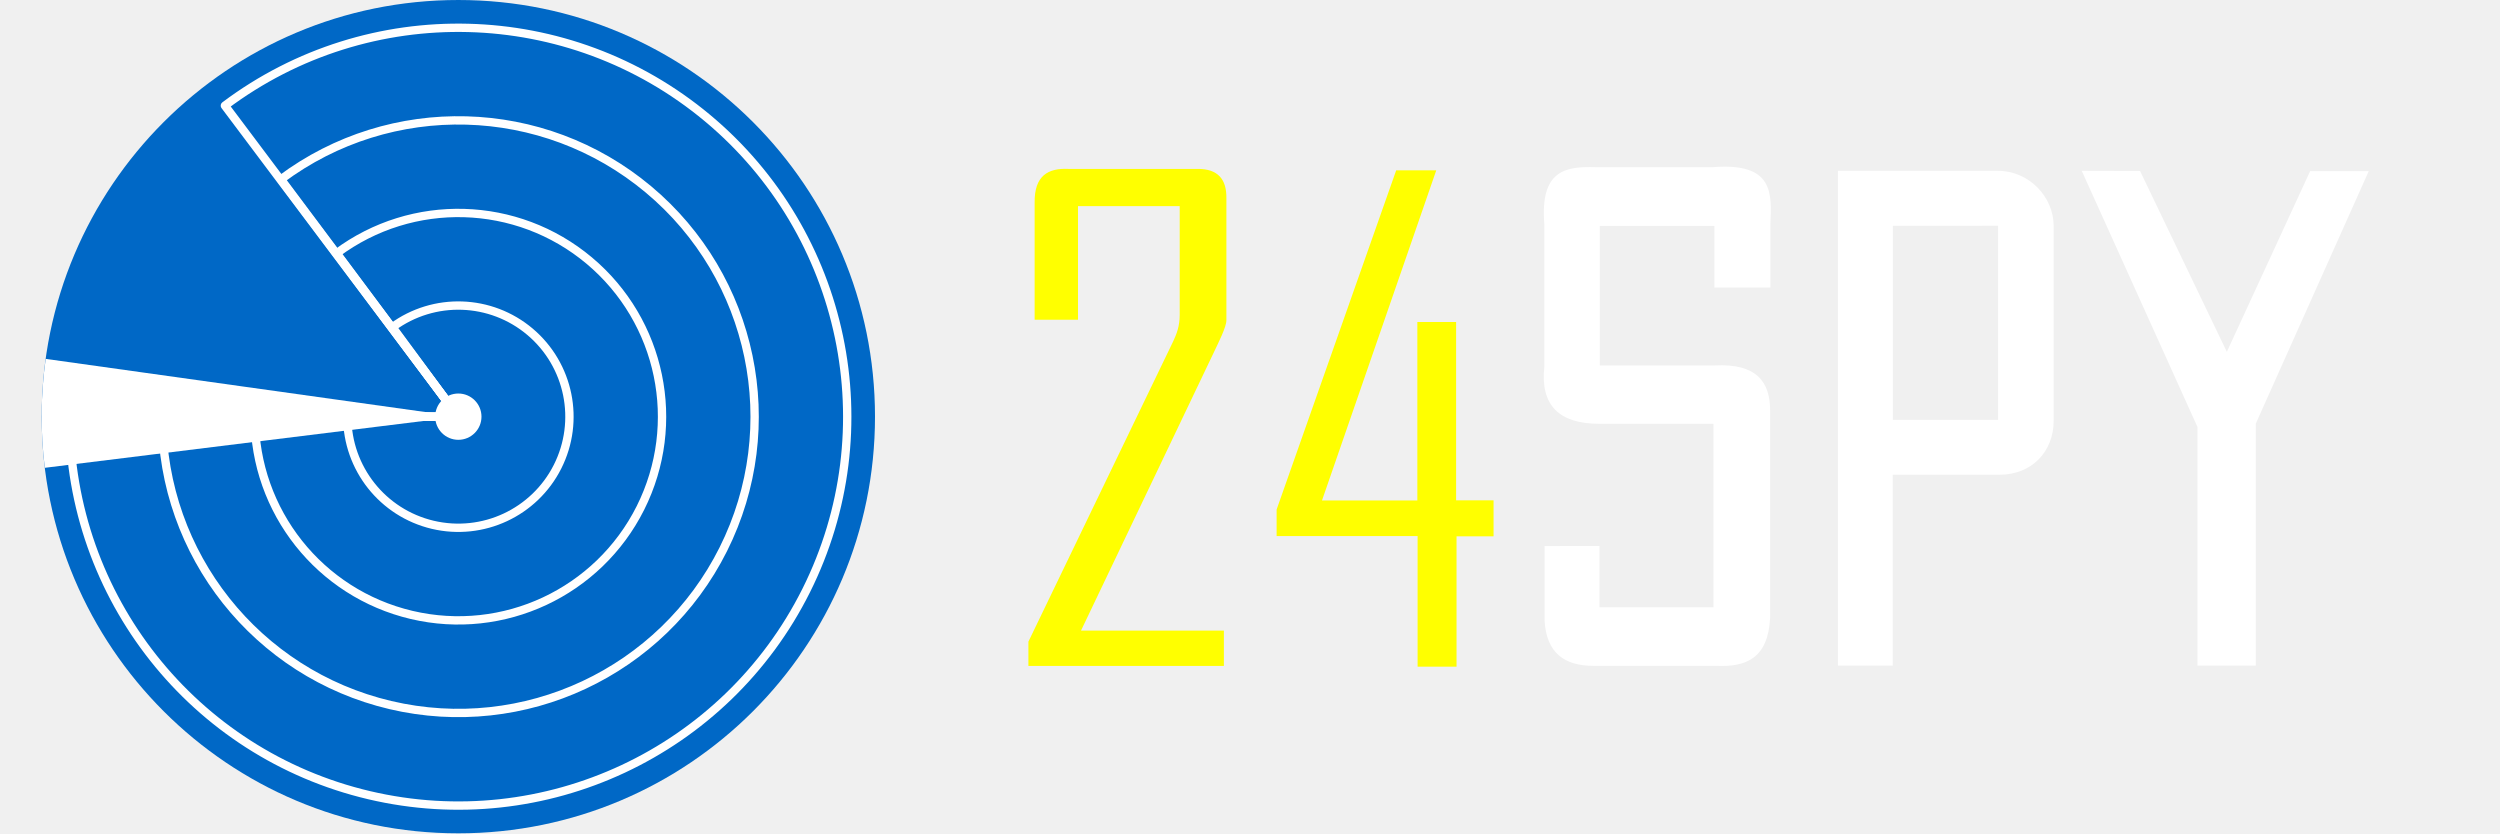
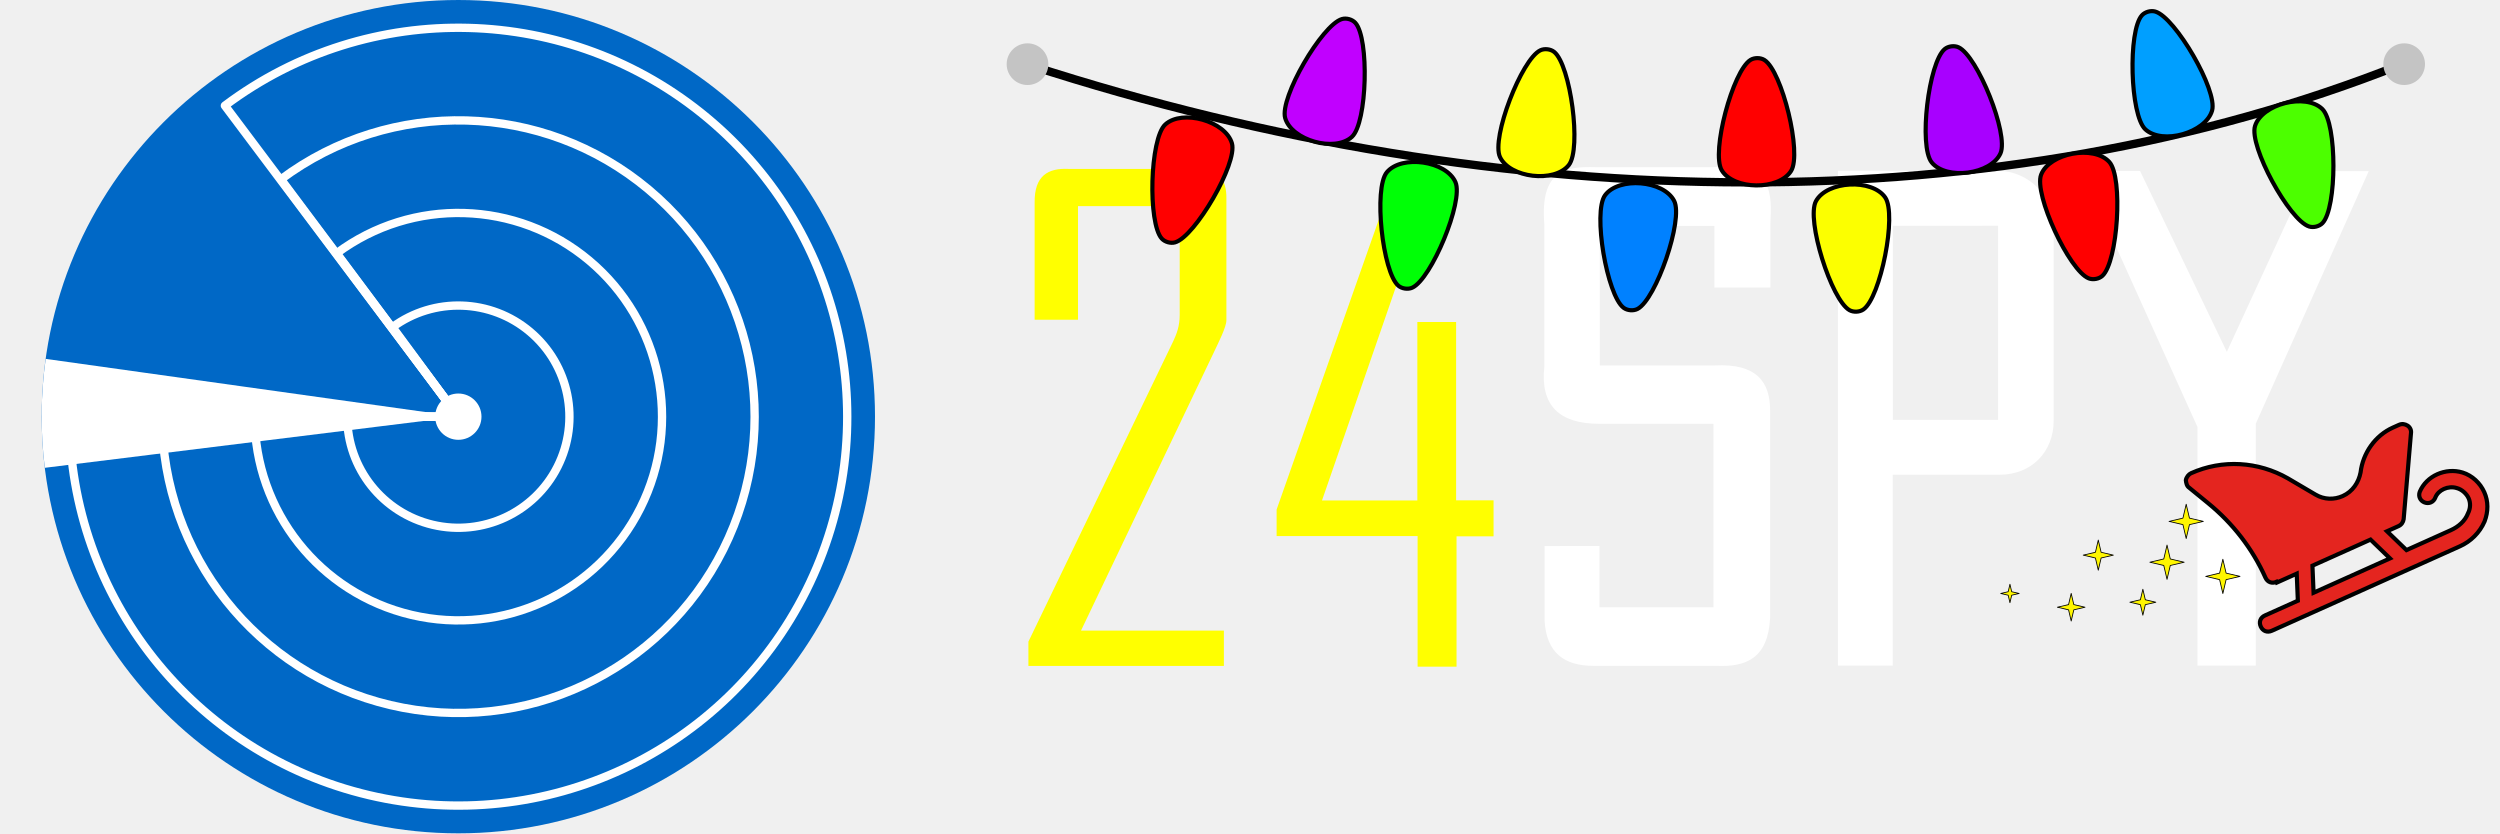
<svg xmlns="http://www.w3.org/2000/svg" width="3000" height="1000" viewBox="0 0 793.75 264.583" version="1.1" id="svg1" xml:space="preserve">
  <defs id="defs1" />
  <g id="layer1">
    <g id="g1" transform="matrix(1.111111,0,0,1.111111,-1.469907,-14.69908)" style="stroke-width:0.9">
      <circle style="fill:#0068c6;fill-opacity:1;stroke:none;stroke-width:0.238;stroke-linecap:round;stroke-linejoin:round;stroke-dasharray:none;stroke-dashoffset:0" id="path1" cx="132.292" cy="132.292" r="119.062" />
      <path style="fill:none;fill-opacity:1;stroke:#ffffff;stroke-width:2.381;stroke-linecap:round;stroke-linejoin:round;stroke-dasharray:none;stroke-dashoffset:0;stroke-opacity:1" id="circle1" d="M 65.584,43.416 A 111.125,111.125 0 0 1 203.472,46.956 111.125,111.125 0 0 1 231.694,181.97 111.125,111.125 0 0 1 106.77,240.446 111.125,111.125 0 0 1 21.167,132.292 H 132.292 Z" />
      <path style="fill:none;fill-opacity:1;stroke:#ffffff;stroke-width:2.381;stroke-linecap:round;stroke-linejoin:round;stroke-dasharray:none;stroke-dashoffset:0;stroke-opacity:1" id="ellipse2" d="M 81.6,64.477 A 84.667,84.667 0 0 1 186.602,67.339 84.667,84.667 0 0 1 208.01,170.176 84.667,84.667 0 0 1 112.873,214.701 84.667,84.667 0 0 1 47.625,132.383 l 84.667,-0.091 z" />
      <path style="fill:none;fill-opacity:1;stroke:#ffffff;stroke-width:2.381;stroke-linecap:round;stroke-linejoin:round;stroke-dasharray:none;stroke-dashoffset:0;stroke-opacity:1" id="circle2" d="m 97.528,85.604 a 58.208,58.208 0 0 1 72.16,2.081 58.208,58.208 0 0 1 14.64,70.69 58.208,58.208 0 0 1 -65.398,30.57 58.208,58.208 0 0 1 -44.847,-56.57 l 58.208,-0.084 z" />
      <path style="fill:none;fill-opacity:1;stroke:#ffffff;stroke-width:2.381;stroke-linecap:round;stroke-linejoin:round;stroke-dasharray:none;stroke-dashoffset:0;stroke-opacity:1" id="circle3" d="m 113.475,106.718 a 31.75,31.75 0 0 1 39.315,1.327 31.75,31.75 0 0 1 7.849,38.547 31.75,31.75 0 0 1 -35.666,16.595 31.75,31.75 0 0 1 -24.431,-30.831 l 31.75,-0.064 z" />
      <path style="display:inline;fill:#ffffff;fill-opacity:1;stroke:none;stroke-width:0.238;stroke-linecap:round;stroke-linejoin:round;stroke-dasharray:none;stroke-dashoffset:0" id="circle4" d="m 14.129,146.904 a 119.062,119.062 0 0 1 0.251,-31.125 l 117.912,16.513 z" />
      <ellipse style="fill:#ffffff;fill-opacity:1;stroke:none;stroke-width:0;stroke-linecap:round;stroke-linejoin:round;stroke-dasharray:none;stroke-dashoffset:0;stroke-opacity:1" id="ellipse1" ry="6.615" rx="6.615" cy="132.292" cx="132.292" />
    </g>
    <g id="g10" transform="matrix(1.619635,0,0,1.619635,-222.6833,-27.24315)" style="stroke-width:0.617">
      <path style="fill:#ffff00;fill-opacity:1;stroke:none;stroke-width:0;stroke-linecap:round;stroke-linejoin:round;stroke-dasharray:none;stroke-dashoffset:0;stroke-opacity:1" d="m 340.312,79.494 v -22.912 c -0.081,-5.377 2.683,-6.84 6.65,-6.65 h 25.253 c 3.979,-0.044 5.725,1.992 5.688,5.688 v 23.959 c 0.018,1.339 -1.614,4.497 -2.417,6.22 L 349.401,140.44 h 28.007 v 6.925 h -38.318 v -4.757 l 28.386,-58.879 c 0.659,-1.441 1.271,-2.896 1.274,-5.241 V 57.228 h -19.937 v 22.265 z" id="path7" />
      <path style="fill:#ffff00;fill-opacity:1;stroke:none;stroke-width:0;stroke-linecap:round;stroke-linejoin:round;stroke-dasharray:none;stroke-dashoffset:0;stroke-opacity:1" d="m 411.187,50.214 h 7.854 l -22.399,64.715 h 18.692 V 79.941 h 7.602 V 114.895 h 7.341 v 7.063 h -7.26 v 25.551 h -7.633 v -25.6 h -27.637 v -5.203 z" id="path8" />
      <path style="fill:#ffffff;fill-opacity:1;stroke:#737373;stroke-width:0;stroke-linecap:round;stroke-linejoin:round;stroke-dasharray:none" d="m 440.278,123.862 v 14.64 c 0.365,6.373 3.96,8.856 9.624,8.845 h 24.125 c 5.636,0.248 10.077,-1.391 10.464,-9.441 V 97.443 c 0.044,-5.688 -2.577,-9.417 -10.863,-8.985 H 451.102 V 61.112 h 22.47 v 12.07 h 10.966 V 60.839 c 0.255,-6.022 0.787,-12.201 -11.248,-11.248 H 450.175 c -5.638,-0.138 -10.838,0.454 -9.944,11.202 v 27.882 c -0.847,7.707 3.002,11.188 10.68,11.223 h 22.478 v 35.96 h -22.35 v -12.003 z" id="path2" />
      <path id="path9" style="fill:#ffffff;fill-opacity:1;stroke:#737373;stroke-width:0;stroke-linecap:round;stroke-linejoin:round;stroke-dasharray:none" d="m 497.787,50.308 v 96.996 h 10.738 V 109.883 h 20.945 c 6.236,-3.5e-4 10.611,-4.469 10.602,-10.601 V 61.063 c -0.006,-5.59 -4.796,-10.782 -10.973,-10.755 z m 31.382,10.768 V 99.128 H 508.552 V 61.088 Z" />
      <path style="fill:#ffffff;fill-opacity:1;stroke:#737373;stroke-width:0;stroke-linecap:round;stroke-linejoin:round;stroke-dasharray:none" d="m 545.577,50.306 22.693,50.23 v 46.768 h 11.424 V 99.875 l 22.147,-49.507 h -11.491 l -16.33,35.426 -17.012,-35.458 z" id="path10" />
    </g>
+     <g style="fill:#000000" id="g2" transform="matrix(0.4134114,0,0,0.4134114,819.15,-35.45437)">
+       <g id="SVGRepo_bgCarrier" stroke-width="0" />
+       <g id="SVGRepo_tracerCarrier" stroke-linecap="round" stroke-linejoin="round" />
+       <g id="SVGRepo_iconCarrier">
+         <style type="text/css" id="style1"> .st0{fill:#ff0000;} </style>
+         <g id="g1-7">  </g>
+       </g>
+     </g>
+     <g id="g32">
+       <g id="g22">
+         <path style="fill:none;stroke:#000000;stroke-width:2.646;stroke-linecap:round;stroke-linejoin:round;stroke-miterlimit:0;stroke-dasharray:none;stroke-opacity:1" d="m 326.76,20.637 c 152.511,49.418 309.066,49.949 435.24,0" id="path3" />
+         <circle style="fill:#c4c4c4;fill-opacity:1;stroke:none;stroke-width:2.646;stroke-linecap:round;stroke-linejoin:round;stroke-miterlimit:0;stroke-dasharray:none;stroke-opacity:1" id="path4" cx="326.231" cy="20.373" r="6.615" />
+         <circle style="fill:#c4c4c4;fill-opacity:1;stroke:none;stroke-width:2.646;stroke-linecap:round;stroke-linejoin:round;stroke-miterlimit:0;stroke-dasharray:none;stroke-opacity:1" id="circle5" cx="763.323" cy="20.373" r="6.615" />
+         <path style="fill:#ff0000;fill-opacity:1;stroke:#000000;stroke-width:1.323;stroke-linecap:round;stroke-linejoin:round;stroke-miterlimit:0;stroke-dasharray:none;stroke-opacity:1" d="m 373.093,76.947 c -1.411,0.408 -3.247,-0.112 -4.235,-1.198 -4.453,-4.897 -3.785,-31.741 1.108,-36.215 5.427,-4.963 19.156,-1.078 21.175,5.991 1.82,6.374 -11.688,29.585 -18.048,31.422 z" id="path5" />
+         <path style="fill:#00ff06;fill-opacity:1;stroke:#000000;stroke-width:1.323;stroke-linecap:round;stroke-linejoin:round;stroke-miterlimit:0;stroke-dasharray:none;stroke-opacity:1" d="m 448.351,91.36 c -1.345,0.589 -3.234,0.315 -4.356,-0.632 -5.058,-4.27 -7.925,-30.969 -3.663,-36.047 4.727,-5.632 18.848,-3.585 21.779,3.158 2.642,6.079 -7.697,30.863 -13.76,33.52 z" id="path6" />
+         <path style="fill:#0081ff;fill-opacity:1;stroke:#000000;stroke-width:1.323;stroke-linecap:round;stroke-linejoin:round;stroke-miterlimit:0;stroke-dasharray:none;stroke-opacity:1" d="m 519.9,98.095 c -1.306,0.672 -3.208,0.516 -4.387,-0.359 -5.315,-3.946 -9.841,-30.415 -5.904,-35.748 4.367,-5.916 18.588,-4.752 21.934,1.795 3.016,5.903 -5.757,31.283 -11.643,34.312 z" id="path11" />
+         <path style="fill:#fcff00;fill-opacity:1;stroke:#000000;stroke-width:1.323;stroke-linecap:round;stroke-linejoin:round;stroke-miterlimit:0;stroke-dasharray:none;stroke-opacity:1" d="m 591.63,98.253 c -1.203,0.842 -3.109,0.943 -4.395,0.234 -5.798,-3.195 -13.847,-28.814 -10.665,-34.629 3.53,-6.45 17.779,-7.21 21.976,-1.172 3.784,5.443 -1.492,31.773 -6.916,35.567 z" id="path15" />
+         <path style="fill:#ff0000;fill-opacity:1;stroke:#000000;stroke-width:1.323;stroke-linecap:round;stroke-linejoin:round;stroke-miterlimit:0;stroke-dasharray:none;stroke-opacity:1" d="m 667.509,87.575 c -1.082,0.992 -2.958,1.343 -4.326,0.81 -6.168,-2.406 -17.515,-26.745 -15.125,-32.928 2.652,-6.857 16.677,-9.482 21.631,-4.048 4.467,4.899 2.698,31.693 -2.18,36.167 z" id="path16" />
+         <path style="fill:#4cff00;fill-opacity:1;stroke:#000000;stroke-width:1.323;stroke-linecap:round;stroke-linejoin:round;stroke-miterlimit:0;stroke-dasharray:none;stroke-opacity:1" d="m 737.394,70.831 c -1.018,1.058 -2.869,1.525 -4.267,1.078 -6.306,-2.017 -19.149,-25.602 -17.149,-31.922 2.219,-7.009 16.053,-10.503 21.337,-5.388 4.764,4.611 4.67,31.464 0.079,36.232 z" id="path17" />
+         <path style="fill:#c100ff;fill-opacity:1;stroke:#000000;stroke-width:1.323;stroke-linecap:round;stroke-linejoin:round;stroke-miterlimit:0;stroke-dasharray:none;stroke-opacity:1" d="m 426.079,6.047 c 1.411,-0.408 3.247,0.111 4.235,1.197 4.455,4.895 3.796,31.74 -1.095,36.216 -5.425,4.965 -19.156,1.085 -21.177,-5.984 -1.822,-6.373 11.677,-29.589 18.037,-31.429 z" id="path18" />
+         <path style="fill:#ffff00;fill-opacity:1;stroke:#000000;stroke-width:1.323;stroke-linecap:round;stroke-linejoin:round;stroke-miterlimit:0;stroke-dasharray:none;stroke-opacity:1" d="m 489.074,15.968 c 1.328,-0.626 3.224,-0.404 4.372,0.512 5.173,4.13 8.768,30.741 4.647,35.933 -4.571,5.759 -18.743,4.098 -21.857,-2.562 -2.808,-6.005 6.85,-31.062 12.839,-33.884 z" id="path19" />
+         <path style="fill:#ff0000;fill-opacity:1;stroke:#000000;stroke-width:1.323;stroke-linecap:round;stroke-linejoin:round;stroke-miterlimit:0;stroke-dasharray:none;stroke-opacity:1" d="m 555.81,19.01 c 1.254,-0.764 3.163,-0.744 4.401,0.045 5.583,3.556 11.991,29.633 8.446,35.235 -3.932,6.213 -18.201,6.068 -22.006,-0.223 -3.431,-5.672 3.504,-31.614 9.159,-35.057 z" id="path20" />
+         <path style="fill:#a800ff;fill-opacity:1;stroke:#000000;stroke-width:1.323;stroke-linecap:round;stroke-linejoin:round;stroke-miterlimit:0;stroke-dasharray:none;stroke-opacity:1" d="m 617.447,15.579 c 1.134,-0.933 3.026,-1.183 4.364,-0.576 6.029,2.734 16.052,27.647 13.333,33.693 -3.016,6.705 -17.163,8.573 -21.818,2.881 -4.197,-5.132 -0.991,-31.792 4.121,-35.997 z" id="path21" />
+         <path style="fill:#009fff;fill-opacity:1;stroke:#000000;stroke-width:1.323;stroke-linecap:round;stroke-linejoin:round;stroke-miterlimit:0;stroke-dasharray:none;stroke-opacity:1" d="m 680.059,4.866 c 0.988,-1.086 2.824,-1.606 4.235,-1.198 6.36,1.838 19.866,25.051 18.045,31.424 -2.02,7.069 -15.75,10.952 -21.176,5.989 -4.892,-4.475 -5.558,-31.319 -1.104,-36.215 z" id="path22" />
+       </g>
+       <g id="g31">
+         <path d="m 722.793,184.725 c -1.456,0.654 -2.863,0.119 -3.517,-1.337 -4.141,-9.223 -10.358,-17.222 -18.189,-23.621 l -5.989,-4.894 c -0.812,-0.51 -1.006,-1.59 -1.09,-2.427 0.158,-0.946 0.911,-1.867 1.639,-2.194 9.951,-4.468 21.353,-3.755 30.774,1.638 l 8.718,5.126 c 2.789,1.664 6.003,1.679 8.673,0.48 3.155,-1.417 5.062,-4.314 5.671,-7.504 0.733,-6.162 4.655,-11.715 10.238,-14.221 l 1.942,-0.872 c 0.971,-0.436 1.917,-0.277 2.729,0.233 0.812,0.51 1.248,1.481 1.09,2.427 l -2.327,27.292 c -0.158,0.946 -0.669,1.758 -1.639,2.194 l -3.641,1.635 6.182,5.973 14.077,-6.321 c 2.427,-1.09 4.527,-2.908 5.463,-5.37 0.778,-1.516 0.852,-3.299 0.198,-4.755 -0.654,-1.456 -2.145,-2.828 -3.794,-3.254 -2.704,-0.827 -5.86,0.59 -6.796,3.051 -0.535,1.407 -1.991,2.061 -3.398,1.526 -1.407,-0.535 -2.061,-1.991 -1.526,-3.398 2.115,-5.033 8.182,-7.757 13.591,-6.103 3.056,0.961 5.578,3.328 6.885,6.241 1.308,2.912 1.293,6.127 0.089,9.292 -1.58,3.626 -4.433,6.365 -7.831,7.891 -0.243,0.109 -0.243,0.109 -0.485,0.218 l -15.533,6.975 c 0,0 0,0 0,0 0,0 0,0 0,0 l -31.552,14.168 c 0,0 0,0 0,0 0,0 0,0 0,0 l -12.135,5.449 c -1.456,0.654 -2.863,0.119 -3.517,-1.337 -0.654,-1.456 -0.119,-2.863 1.337,-3.517 l 10.436,-4.686 -0.357,-8.589 -6.31,2.833 z m 11.764,3.467 24.27,-10.898 -6.182,-5.973 -18.445,8.283 z" id="path1-9" style="fill:#e4251f;fill-opacity:1;stroke:#000000;stroke-width:1.323;stroke-opacity:1" />
+         <path style="fill:#fff600;fill-opacity:1;stroke:#000000;stroke-width:1.007;stroke-linecap:round;stroke-linejoin:round;stroke-miterlimit:0;stroke-dasharray:none;stroke-opacity:1" id="path23" d="m 595.842,200.086 -3.934,-16.764 -16.764,-3.934 16.764,-3.934 3.934,-16.764 3.934,16.764 16.764,3.934 -16.764,3.934 z" transform="matrix(0.2627987,0,0,0.2627987,537.5291,118.3962)" />
+         <path style="fill:#fff600;fill-opacity:1;stroke:#000000;stroke-width:1.007;stroke-linecap:round;stroke-linejoin:round;stroke-miterlimit:0;stroke-dasharray:none;stroke-opacity:1" id="path24" d="m 595.842,200.086 -3.934,-16.764 -16.764,-3.934 16.764,-3.934 3.934,-16.764 3.934,16.764 16.764,3.934 -16.764,3.934 z" transform="matrix(0.2627987,0,0,0.2627987,549.1708,135.8587)" />
+         <path style="fill:#fff600;fill-opacity:1;stroke:#000000;stroke-width:1.007;stroke-linecap:round;stroke-linejoin:round;stroke-miterlimit:0;stroke-dasharray:none;stroke-opacity:1" id="path25" d="m 595.842,200.086 -3.934,-16.764 -16.764,-3.934 16.764,-3.934 3.934,-16.764 3.934,16.764 16.764,3.934 -16.764,3.934 z" transform="matrix(0.2627987,0,0,0.2627987,531.4437,131.3608)" />
+         <path style="fill:#fff600;fill-opacity:1;stroke:#000000;stroke-width:1.33;stroke-linecap:round;stroke-linejoin:round;stroke-miterlimit:0;stroke-dasharray:none;stroke-opacity:1" id="path26" d="m 595.842,200.086 -3.934,-16.764 -16.764,-3.934 16.764,-3.934 3.934,-16.764 3.934,16.764 16.764,3.934 -16.764,3.934 z" transform="matrix(0.198885,0,0,0.198885,561.8532,155.5262)" />
+         <path style="fill:#fff600;fill-opacity:1;stroke:#000000;stroke-width:1.146;stroke-linecap:round;stroke-linejoin:round;stroke-miterlimit:0;stroke-dasharray:none;stroke-opacity:1" id="path27" d="m 595.842,200.086 -3.934,-16.764 -16.764,-3.934 16.764,-3.934 3.934,-16.764 3.934,16.764 16.764,3.934 -16.764,3.934 z" transform="matrix(0.2308419,0,0,0.2308419,528.6568,134.8445)" />
+         <path style="fill:#fff600;fill-opacity:1;stroke:#000000;stroke-width:1.25;stroke-linecap:round;stroke-linejoin:round;stroke-miterlimit:0;stroke-dasharray:none;stroke-opacity:1" id="path28" d="m 595.842,200.086 -3.934,-16.764 -16.764,-3.934 16.764,-3.934 3.934,-16.764 3.934,16.764 16.764,3.934 -16.764,3.934 z" transform="matrix(0.2116677,0,0,0.2116677,531.4826,154.8206)" />
+         <path style="fill:#fff600;fill-opacity:1;stroke:#000000;stroke-width:1.872;stroke-linecap:round;stroke-linejoin:round;stroke-miterlimit:0;stroke-dasharray:none;stroke-opacity:1" id="path29" d="m 595.842,200.086 -3.934,-16.764 -16.764,-3.934 16.764,-3.934 3.934,-16.764 3.934,16.764 16.764,3.934 -16.764,3.934 z" transform="matrix(0.1413626,0,0,0.1413626,553.9264,163.0668)" />
+       </g>
+     </g>
  </g>
+   <style type="text/css" id="style1-8">
+ 	.st0{fill:none;stroke:#000000;stroke-width:2;stroke-linecap:round;stroke-linejoin:round;stroke-miterlimit:10;}
+ </style>
</svg>
